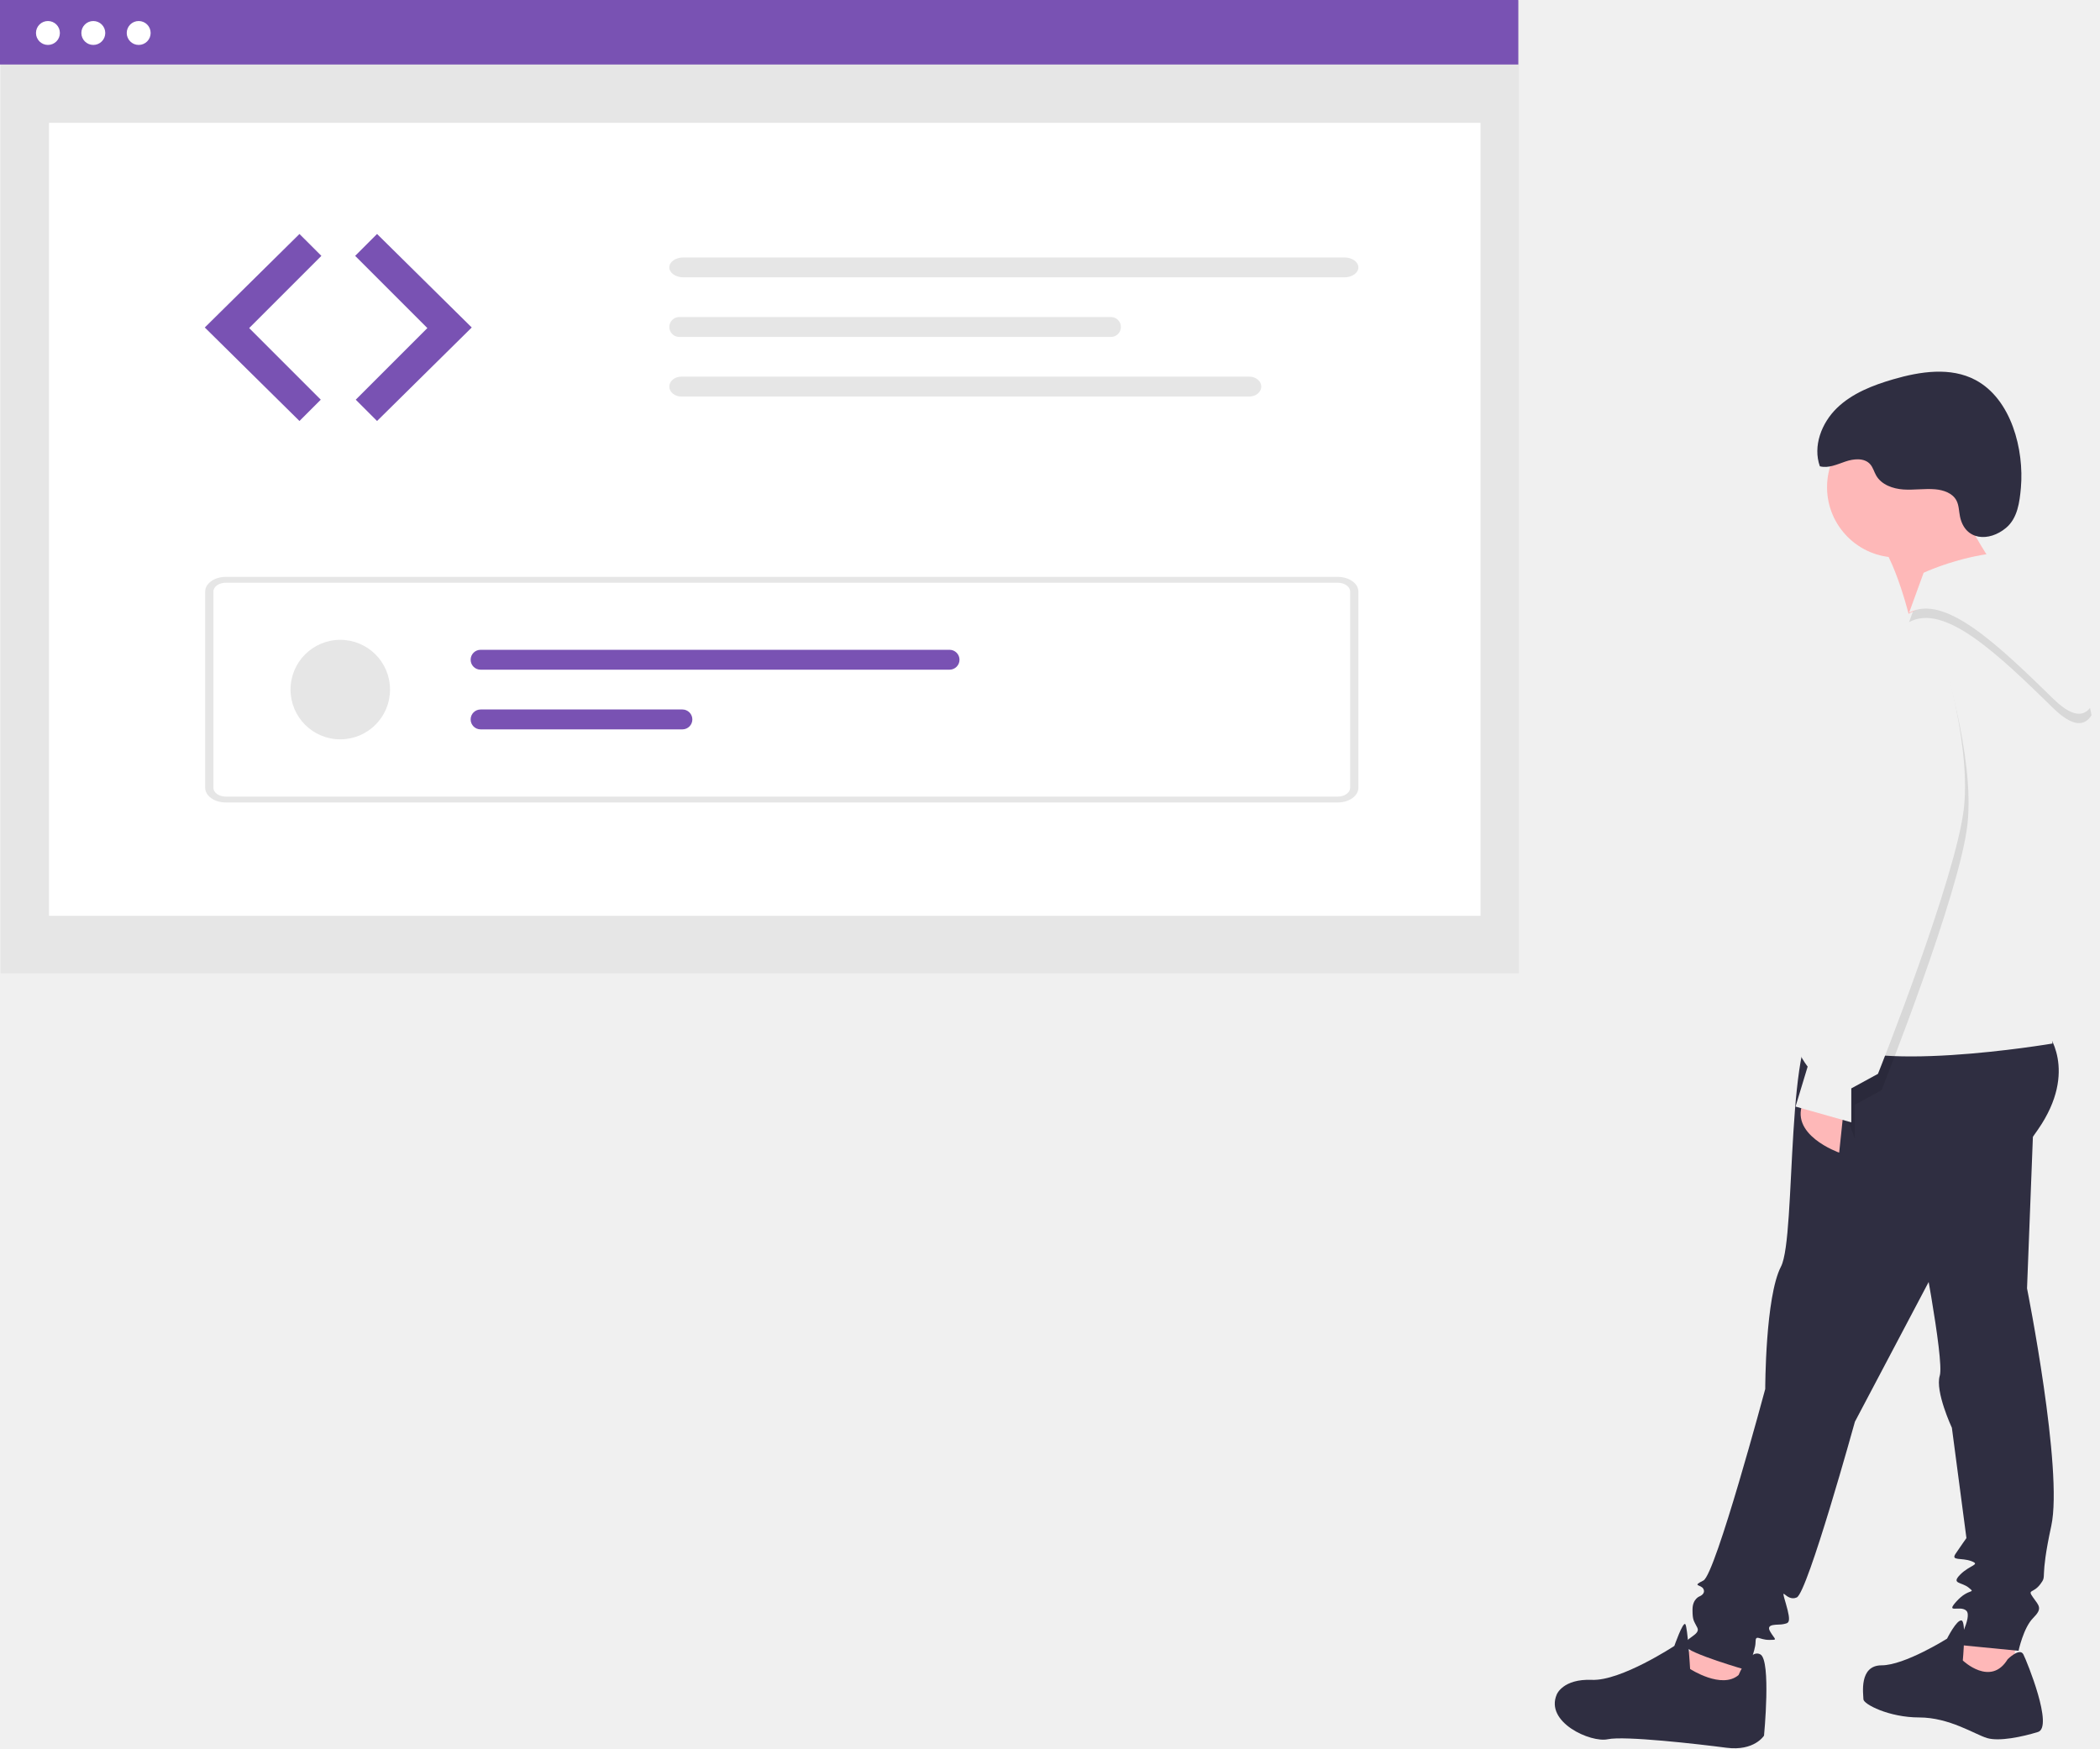
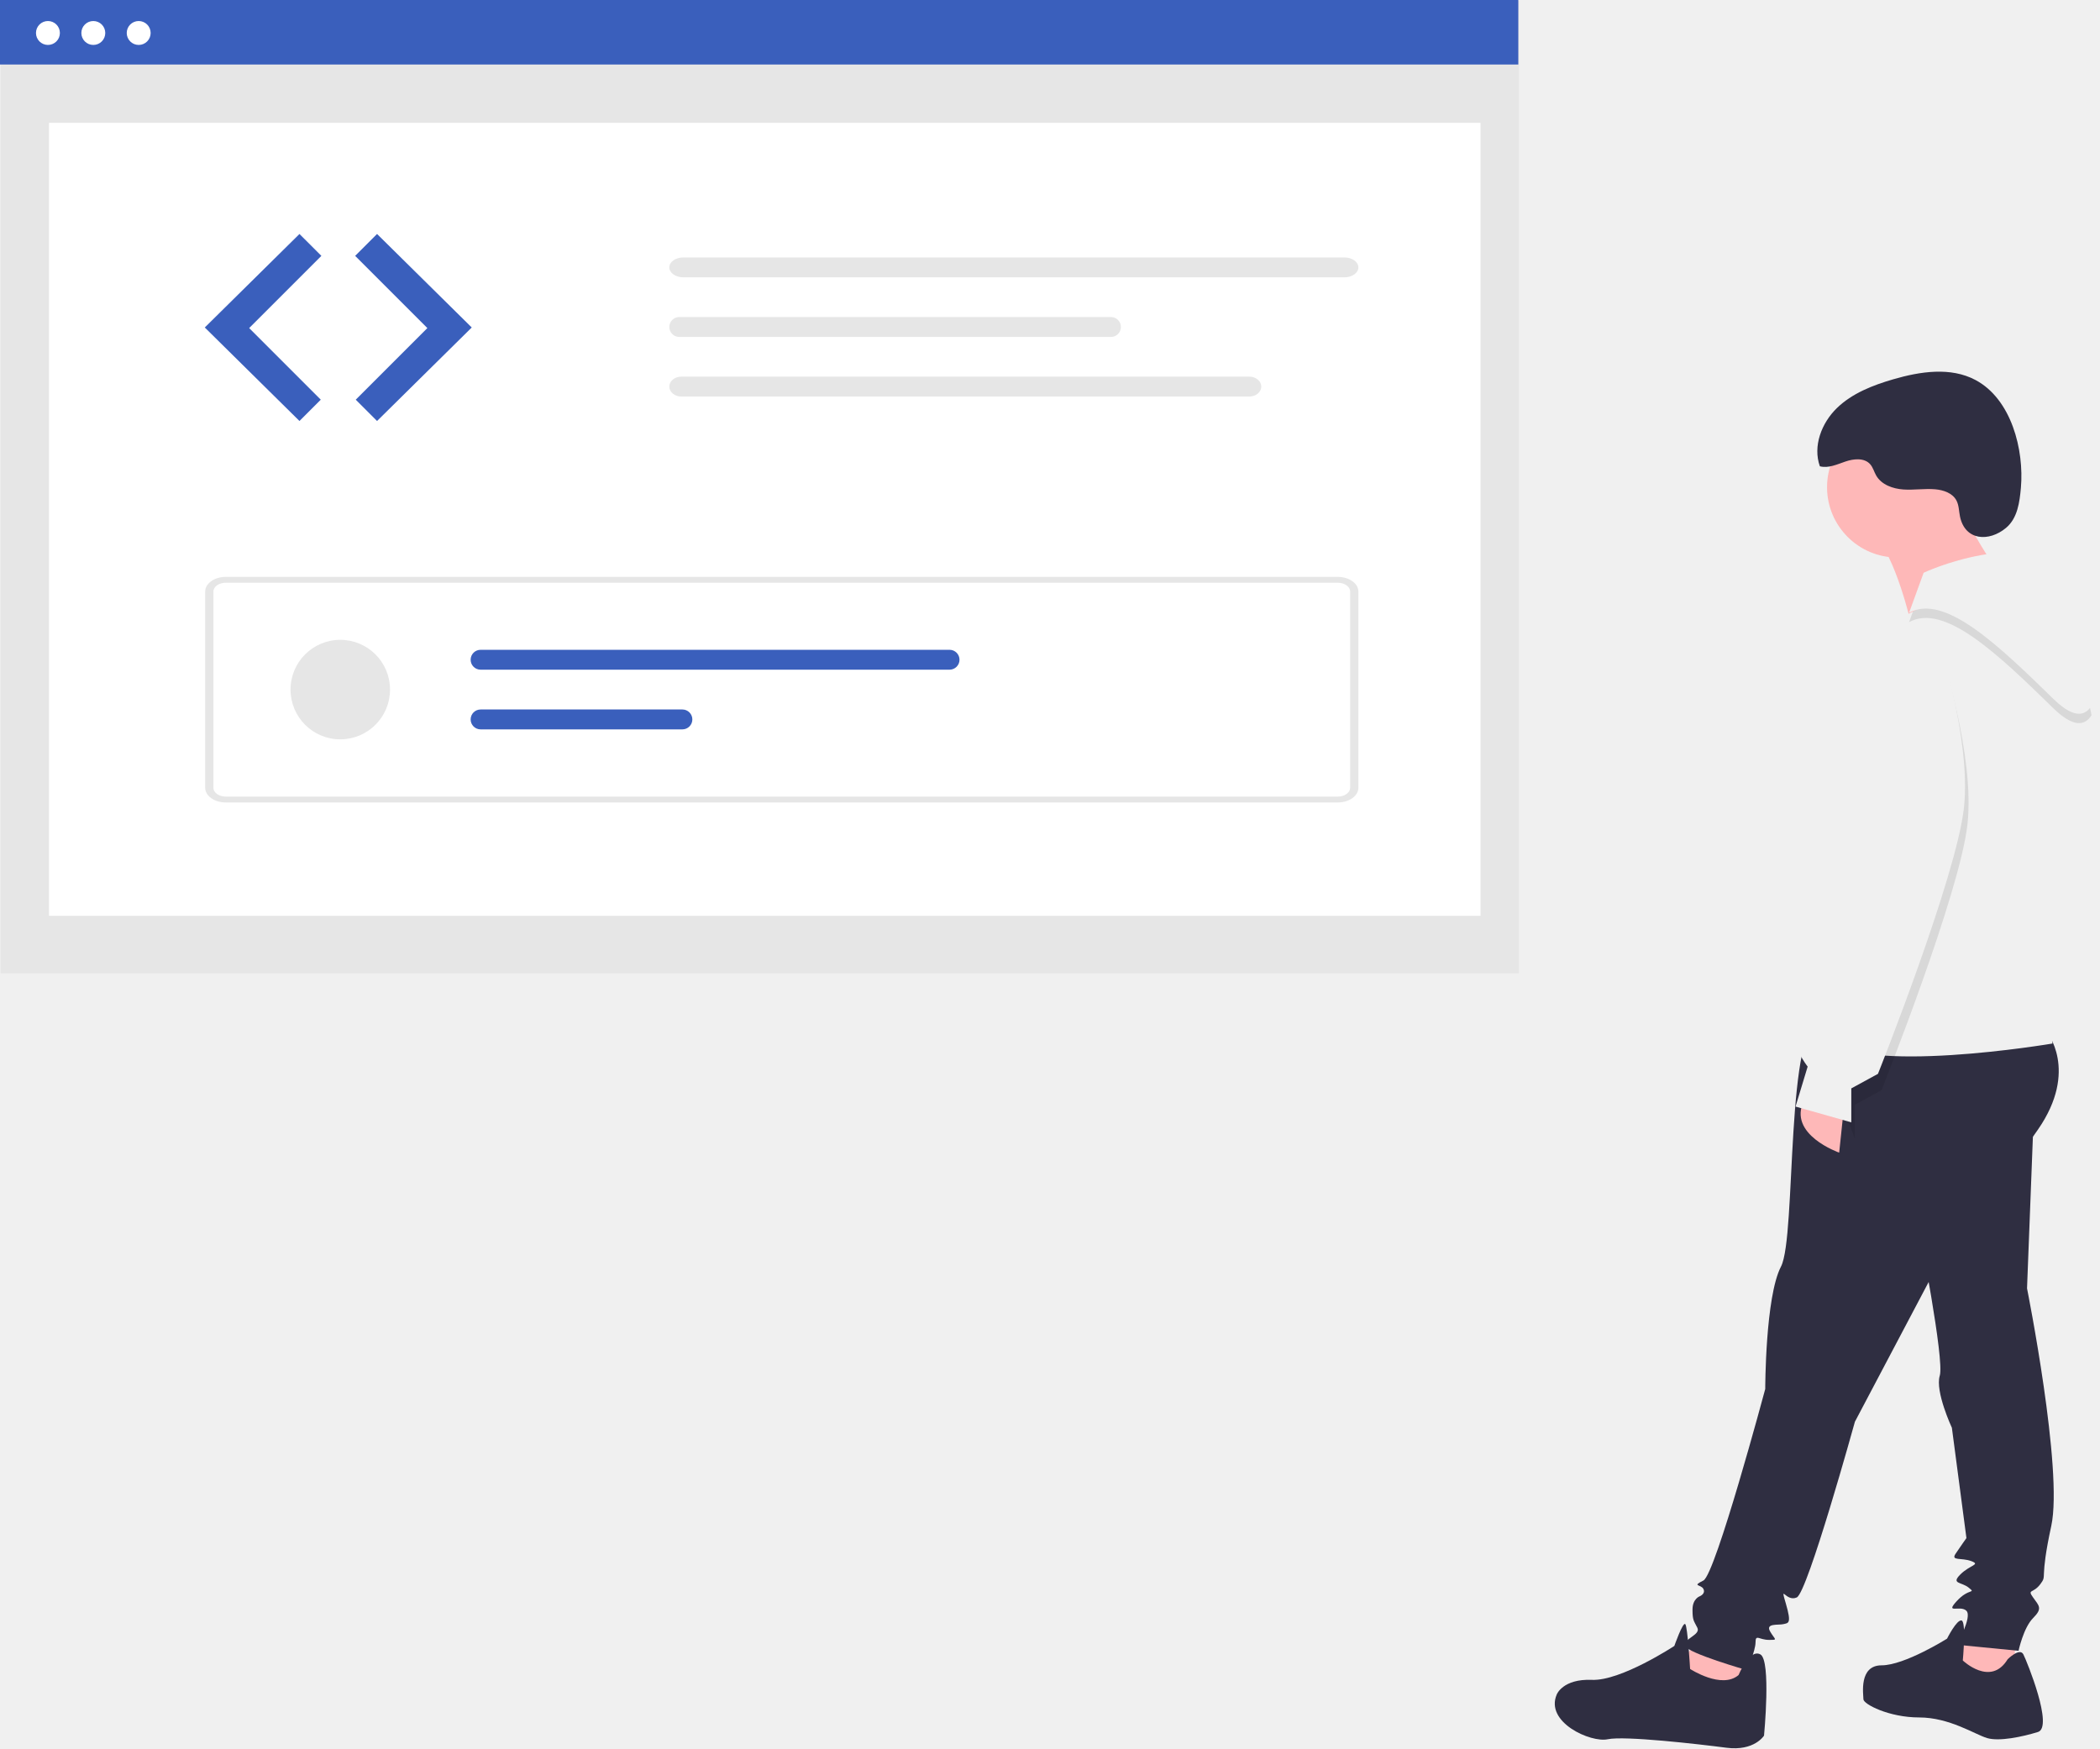
<svg xmlns="http://www.w3.org/2000/svg" id="a5f41e37-d8d4-4d60-9e97-29ee7ebe1bc1" data-name="Layer 1" width="845.724" height="704.031" viewBox="0 0 845.724 704.031">
  <g id="f1503154-f50a-4680-8aa4-587be41cac87" data-name="Group 2">
    <path id="a9e5a31c-10e6-4175-9779-4994367672f7" data-name="Path 4" d="M880.724,762.754l-1.464,19.525-29.773-9.762,12.2-14.643Z" transform="translate(-177.1378 -97.98434)" fill="#feb8b8" />
    <path id="f499a4aa-6a35-40fc-8432-e4c7ab26d048" data-name="Path 5" d="M989.083,756.409l-1.467,19.035-16.595,2.441-9.762-9.274,11.226-18.06Z" transform="translate(-177.1378 -97.98434)" fill="#feb8b8" />
    <path id="fb70bf31-eafd-4d8a-8310-5130d8d104e1" data-name="Path 6" d="M1001.285,513.336s13.179,15.619-3.417,39.536-36.607,47.346-36.607,47.346l-37.1,70.286s-19.036,68.822-23.429,70.774-6.833-5.857-4.393,2.44.976,7.81-.976,8.3-7.321-.488-5.369,2.929,3.417,3.417-.488,3.417-5.369-2.44-5.369.976-3.417,11.226-3.417,11.226-23.917-6.833-24.893-9.762,6.345-4.393,4.881-7.321-1.952-2.929-1.952-7.321,2.929-5.369,2.929-5.369,2.44-.976,1.464-2.929-4.881-.976,0-3.417,24.895-77.121,24.895-77.121,0-37.1,6.345-49.3,1.464-99.084,16.6-100.06S1001.285,513.336,1001.285,513.336Z" transform="translate(-177.1378 -97.98434)" fill="#2f2e41" />
    <path id="a89455c2-275d-4b70-b13c-192fbe474176" data-name="Path 7" d="M996.404,541.157l-2.929,75.655s14.643,73.215,9.762,95.667-1.464,19.524-4.393,23.429-5.369,1.952-2.929,5.369,3.9,4.393,0,8.3-5.857,13.179-5.857,13.179l-24.893-2.44s6.345-11.226,3.9-13.667-8.786,1.464-3.9-3.9,7.81-2.929,4.881-5.369-7.321-1.464-3.417-5.369,8.3-3.9,4.393-5.369-8.3,0-6.345-2.929,4.393-6.345,4.393-6.345l-5.857-44.417s-6.833-14.643-4.881-20.988-8.3-58.572-8.3-58.572Z" transform="translate(-177.1378 -97.98434)" fill="#2f2e41" />
    <path id="a3024be5-ad86-493a-9bfb-258ab58160a1" data-name="Path 8" d="M985.668,766.17s4.881-4.881,6.345-1.952,12.2,29.286,5.857,31.238-15.619,3.9-20.5,2.44-15.131-8.3-27.333-8.3-22.452-5.369-22.452-7.321-1.952-13.667,7.321-13.667,26.357-10.738,26.357-10.738,3.9-7.81,5.857-7.321.488,16.107.488,16.107S978.832,777.396,985.668,766.17Z" transform="translate(-177.1378 -97.98434)" fill="#2f2e41" />
    <path id="a57c92ce-496a-44de-934b-3ddd78679762" data-name="Path 9" d="M877.308,772.515s4.393-10.738,8.786-8.3,1.464,32.7,1.464,32.7-3.9,6.345-15.131,4.881-41-4.881-47.834-3.417-25.381-6.833-20.5-18.06c0,0,2.44-6.345,14.155-5.857s33.191-13.667,33.191-13.667,3.417-9.762,4.393-8.786,1.952,18.06,1.952,18.06S870.475,778.372,877.308,772.515Z" transform="translate(-177.1378 -97.98434)" fill="#2f2e41" />
    <circle id="fa315d33-3eeb-4d45-ab88-aeb0e9694c5a" data-name="Ellipse 2" cx="764.111" cy="196.196" r="28.31" fill="#feb8b8" />
    <path id="fbae87ba-2986-46ef-9932-134b7e0cae24" data-name="Path 10" d="M963.213,296.132s15.131,30.262,20.5,33.191-36.607,20.989-36.607,20.989-6.833-29.774-15.131-36.119S963.213,296.132,963.213,296.132Z" transform="translate(-177.1378 -97.98434)" fill="#feb8b8" />
    <path id="fc15680c-e415-4000-ac02-b1f296562473" data-name="Path 11" d="M919.773,543.597l-1.952,18.548s-20.988-7.321-14.155-20.988Z" transform="translate(-177.1378 -97.98434)" fill="#feb8b8" />
    <path id="ae3770ab-4aa4-41b9-9f4d-4c69df699916" data-name="Path 12" d="M911.478,515.776c14.643,15.615,92.247,2.436,92.247,2.436l-.972-11.225,9.762-10.243-2.927-47.837s8.78-22.45,10.243-56.617a30.78,30.78,0,0,0-.378-6.278c-5.032-30.607-54.87-50.32-56.239-49.857-.689.227-8.025,4.05-15.681,8.072-8.789,4.617-17.994,9.5-17.994,9.5-11.716,4.4-9.762,74.687-13.67,81.031s0,28.3,0,28.3l-4.39,20.987S896.831,500.161,911.478,515.776Z" transform="translate(-177.1378 -97.98434)" fill="#f0f0f0" />
    <path id="b41fb511-fd5e-48e5-b733-0d9230f6b6d5" data-name="Path 13" d="M958.783,360.824s13.667,41,10.738,68.822-34.655,107.382-34.655,107.382l-10.733,5.857v13.666l-7.553-20.458,20.77-43.428S911.433,342.765,958.783,360.824Z" transform="translate(-177.1378 -97.98434)" opacity="0.1" style="isolation:isolate" />
    <path id="efbdbf49-3b58-4bc5-8391-5fbab31acdf7" data-name="Path 14" d="M945.965,348.522c14.161-7.808,35.639,12.7,58.09,34.657,8.063,7.883,12.726,7.09,15.4,2.832-5.032-30.607-54.87-50.32-56.239-49.857-.689.227-8.025,4.05-15.681,8.072Z" transform="translate(-177.1378 -97.98434)" opacity="0.1" style="isolation:isolate" />
    <path id="a2828270-d54b-4ede-bb2b-8639f55947f0" data-name="Path 15" d="M945.972,344.749l5.857-16.107s40.024-19.036,66.381,0l4.393,27.333s3.9,45.393-18.548,23.429S960.125,336.939,945.972,344.749Z" transform="translate(-177.1378 -97.98434)" fill="#f0f0f0" />
    <path id="f68da632-d878-40c3-a103-67cfc5c970db" data-name="Path 16" d="M957.357,354.216s13.667,41,10.738,68.822-34.655,107.382-34.655,107.382l-10.738,5.861v13.667l-22.452-6.345,4.881-16.107s-7.81-9.762-2.44-12.691,4.393-19.036,4.393-19.036S910.011,336.156,957.357,354.216Z" transform="translate(-177.1378 -97.98434)" fill="#f0f0f0" />
    <path id="f57115f6-7f5b-4177-880b-f5eff1305e5b" data-name="Path 17" d="M966.487,306.031c-.462-2.188-.4-4.542-1.448-6.517-1.573-2.961-5.188-4.2-8.529-4.492-4.265-.371-8.562.367-12.833.075s-8.833-1.92-10.959-5.635c-.848-1.482-1.266-3.227-2.391-4.512-2.341-2.674-6.608-2.26-9.972-1.114s-6.873,2.82-10.312,1.924c-2.892-8.091.669-17.424,6.828-23.415s14.465-9.215,22.715-11.618c10.881-3.17,23.126-5.043,33.13.282,14.507,7.721,19.626,28.158,18.288,43.39-.506,5.758-1.333,12.278-5.988,16.165C978.194,316.262,968.547,315.773,966.487,306.031Z" transform="translate(-177.1378 -97.98434)" fill="#2f2e41" />
    <rect id="e1abf0e4-070b-4c82-8a12-ebedd4e3db02" data-name="Rectangle 1" x="0.262" y="0.347" width="611.461" height="391.607" fill="#e6e6e6" />
    <rect id="ace8bea0-82e8-49b8-a50c-1e1cb532084f" data-name="Rectangle 2" x="19.746" y="49.464" width="576.492" height="319.322" fill="#fff" />
-     <rect id="b540f353-e277-4512-bc56-a133cea2858b" data-name="Rectangle 3" width="611.461" height="25.977" fill="#7952b3" />
+     <rect id="b540f353-e277-4512-bc56-a133cea2858b" data-name="Rectangle 3" width="611.461" height="25.977" fill="#3a5fbc" />
    <circle id="b2b285b5-c1c3-4b12-9710-2898c7239781" data-name="Ellipse 3" cx="19.305" cy="13.281" r="4.815" fill="#fff" />
    <circle id="a5a428bb-42a2-4f57-9e6c-9979c01a2490" data-name="Ellipse 4" cx="37.58" cy="13.281" r="4.815" fill="#fff" />
    <circle id="a9929a25-14ce-4464-bac9-4165f1e3fae6" data-name="Ellipse 5" cx="55.855" cy="13.281" r="4.815" fill="#fff" />
-     <path id="b4a2d72b-abc3-4d2f-a2b8-a2aff6897b26" data-name="Path 37" d="M297.743,192.205l-38.133,37.657,38.133,37.656,8.58-8.58-28.835-28.839,29.076-29.076Z" transform="translate(-177.1378 -97.98434)" fill="#7952b3" />
-     <path id="b5120d89-6cbe-4bfa-9a1b-cf9b07deff91" data-name="Path 38" d="M328.988,192.205l38.132,37.657-38.132,37.656-8.58-8.58,28.837-28.838-29.078-29.077Z" transform="translate(-177.1378 -97.98434)" fill="#7952b3" />
+     <path id="b4a2d72b-abc3-4d2f-a2b8-a2aff6897b26" data-name="Path 37" d="M297.743,192.205l-38.133,37.657,38.133,37.656,8.58-8.58-28.835-28.839,29.076-29.076Z" transform="translate(-177.1378 -97.98434)" fill="#3a5fbc" />
+     <path id="b5120d89-6cbe-4bfa-9a1b-cf9b07deff91" data-name="Path 38" d="M328.988,192.205l38.132,37.657-38.132,37.656-8.58-8.58,28.837-28.838-29.078-29.077Z" transform="translate(-177.1378 -97.98434)" fill="#3a5fbc" />
    <path id="a31271bd-8e2f-469b-8cee-8b6db3f92f99" data-name="Path 65" d="M452.332,201.655c-3.119,0-5.647,1.794-5.647,4.006s2.528,4.006,5.647,4.006h266.214c3.119,0,5.647-1.794,5.647-4.006s-2.528-4.006-5.647-4.006Z" transform="translate(-177.1378 -97.98434)" fill="#e6e6e6" />
    <path id="bf577952-0fd5-43e0-be6b-ea1966b51a93" data-name="Path 78" d="M715.899,421.134h-447.838c-4.578,0-8.288-2.643-8.293-5.9v-79.042c.005-3.257,3.715-5.9,8.293-5.9h447.838c4.578,0,8.288,2.643,8.293,5.9v79.041C724.188,418.49,720.477,421.13,715.899,421.134Zm-447.838-88.484c-2.747,0-4.973,1.586-4.976,3.54v79.041c0,1.954,2.229,3.538,4.976,3.54h447.838c2.747,0,4.973-1.586,4.976-3.54v-79.039c0-1.954-2.229-3.538-4.976-3.54Z" transform="translate(-177.1378 -97.98434)" fill="#e6e6e6" />
    <circle id="f7f4957b-eaa8-456b-bf02-bacf7de3ef80" data-name="Ellipse 13" cx="137.04" cy="277.695" r="20.036" fill="#e6e6e6" />
-     <path id="fb0f055d-da6e-47f2-bb6d-7ff26d7b746a" data-name="Path 79" d="M370.688,359.655a4.006,4.006,0,0,0-.01,8.012H559.549a4.006,4.006,0,0,0,0-8.012Z" transform="translate(-177.1378 -97.98434)" fill="#7952b3" />
-     <path id="bfcde504-8c45-4d21-843b-87b1f7e22ce0" data-name="Path 80" d="M370.688,383.692a4.006,4.006,0,0,0-.01,8.012h81.276a4.006,4.006,0,0,0,.01-8.012H370.688Z" transform="translate(-177.1378 -97.98434)" fill="#7952b3" />
+     <path id="fb0f055d-da6e-47f2-bb6d-7ff26d7b746a" data-name="Path 79" d="M370.688,359.655a4.006,4.006,0,0,0-.01,8.012H559.549a4.006,4.006,0,0,0,0-8.012Z" transform="translate(-177.1378 -97.98434)" fill="#3a5fbc" />
+     <path id="bfcde504-8c45-4d21-843b-87b1f7e22ce0" data-name="Path 80" d="M370.688,383.692a4.006,4.006,0,0,0-.01,8.012h81.276a4.006,4.006,0,0,0,.01-8.012H370.688Z" transform="translate(-177.1378 -97.98434)" fill="#3a5fbc" />
    <path id="a66699ea-75f1-4575-b6d5-52b0b1f8e30c" data-name="Path 81" d="M450.388,225.655a4.019,4.019,0,0,0,0,8.012h174.47a4.019,4.019,0,0,0,0-8.012Z" transform="translate(-177.1378 -97.98434)" fill="#e6e6e6" />
    <path id="bbc4ca7b-25d4-4c7e-b3d4-0411f69bd48f" data-name="Path 82" d="M451.536,249.655c-2.679,0-4.851,1.794-4.851,4.006s2.172,4.006,4.851,4.006h228.7c2.679,0,4.851-1.794,4.851-4.006s-2.172-4.006-4.851-4.006Z" transform="translate(-177.1378 -97.98434)" fill="#e6e6e6" />
  </g>
</svg>
